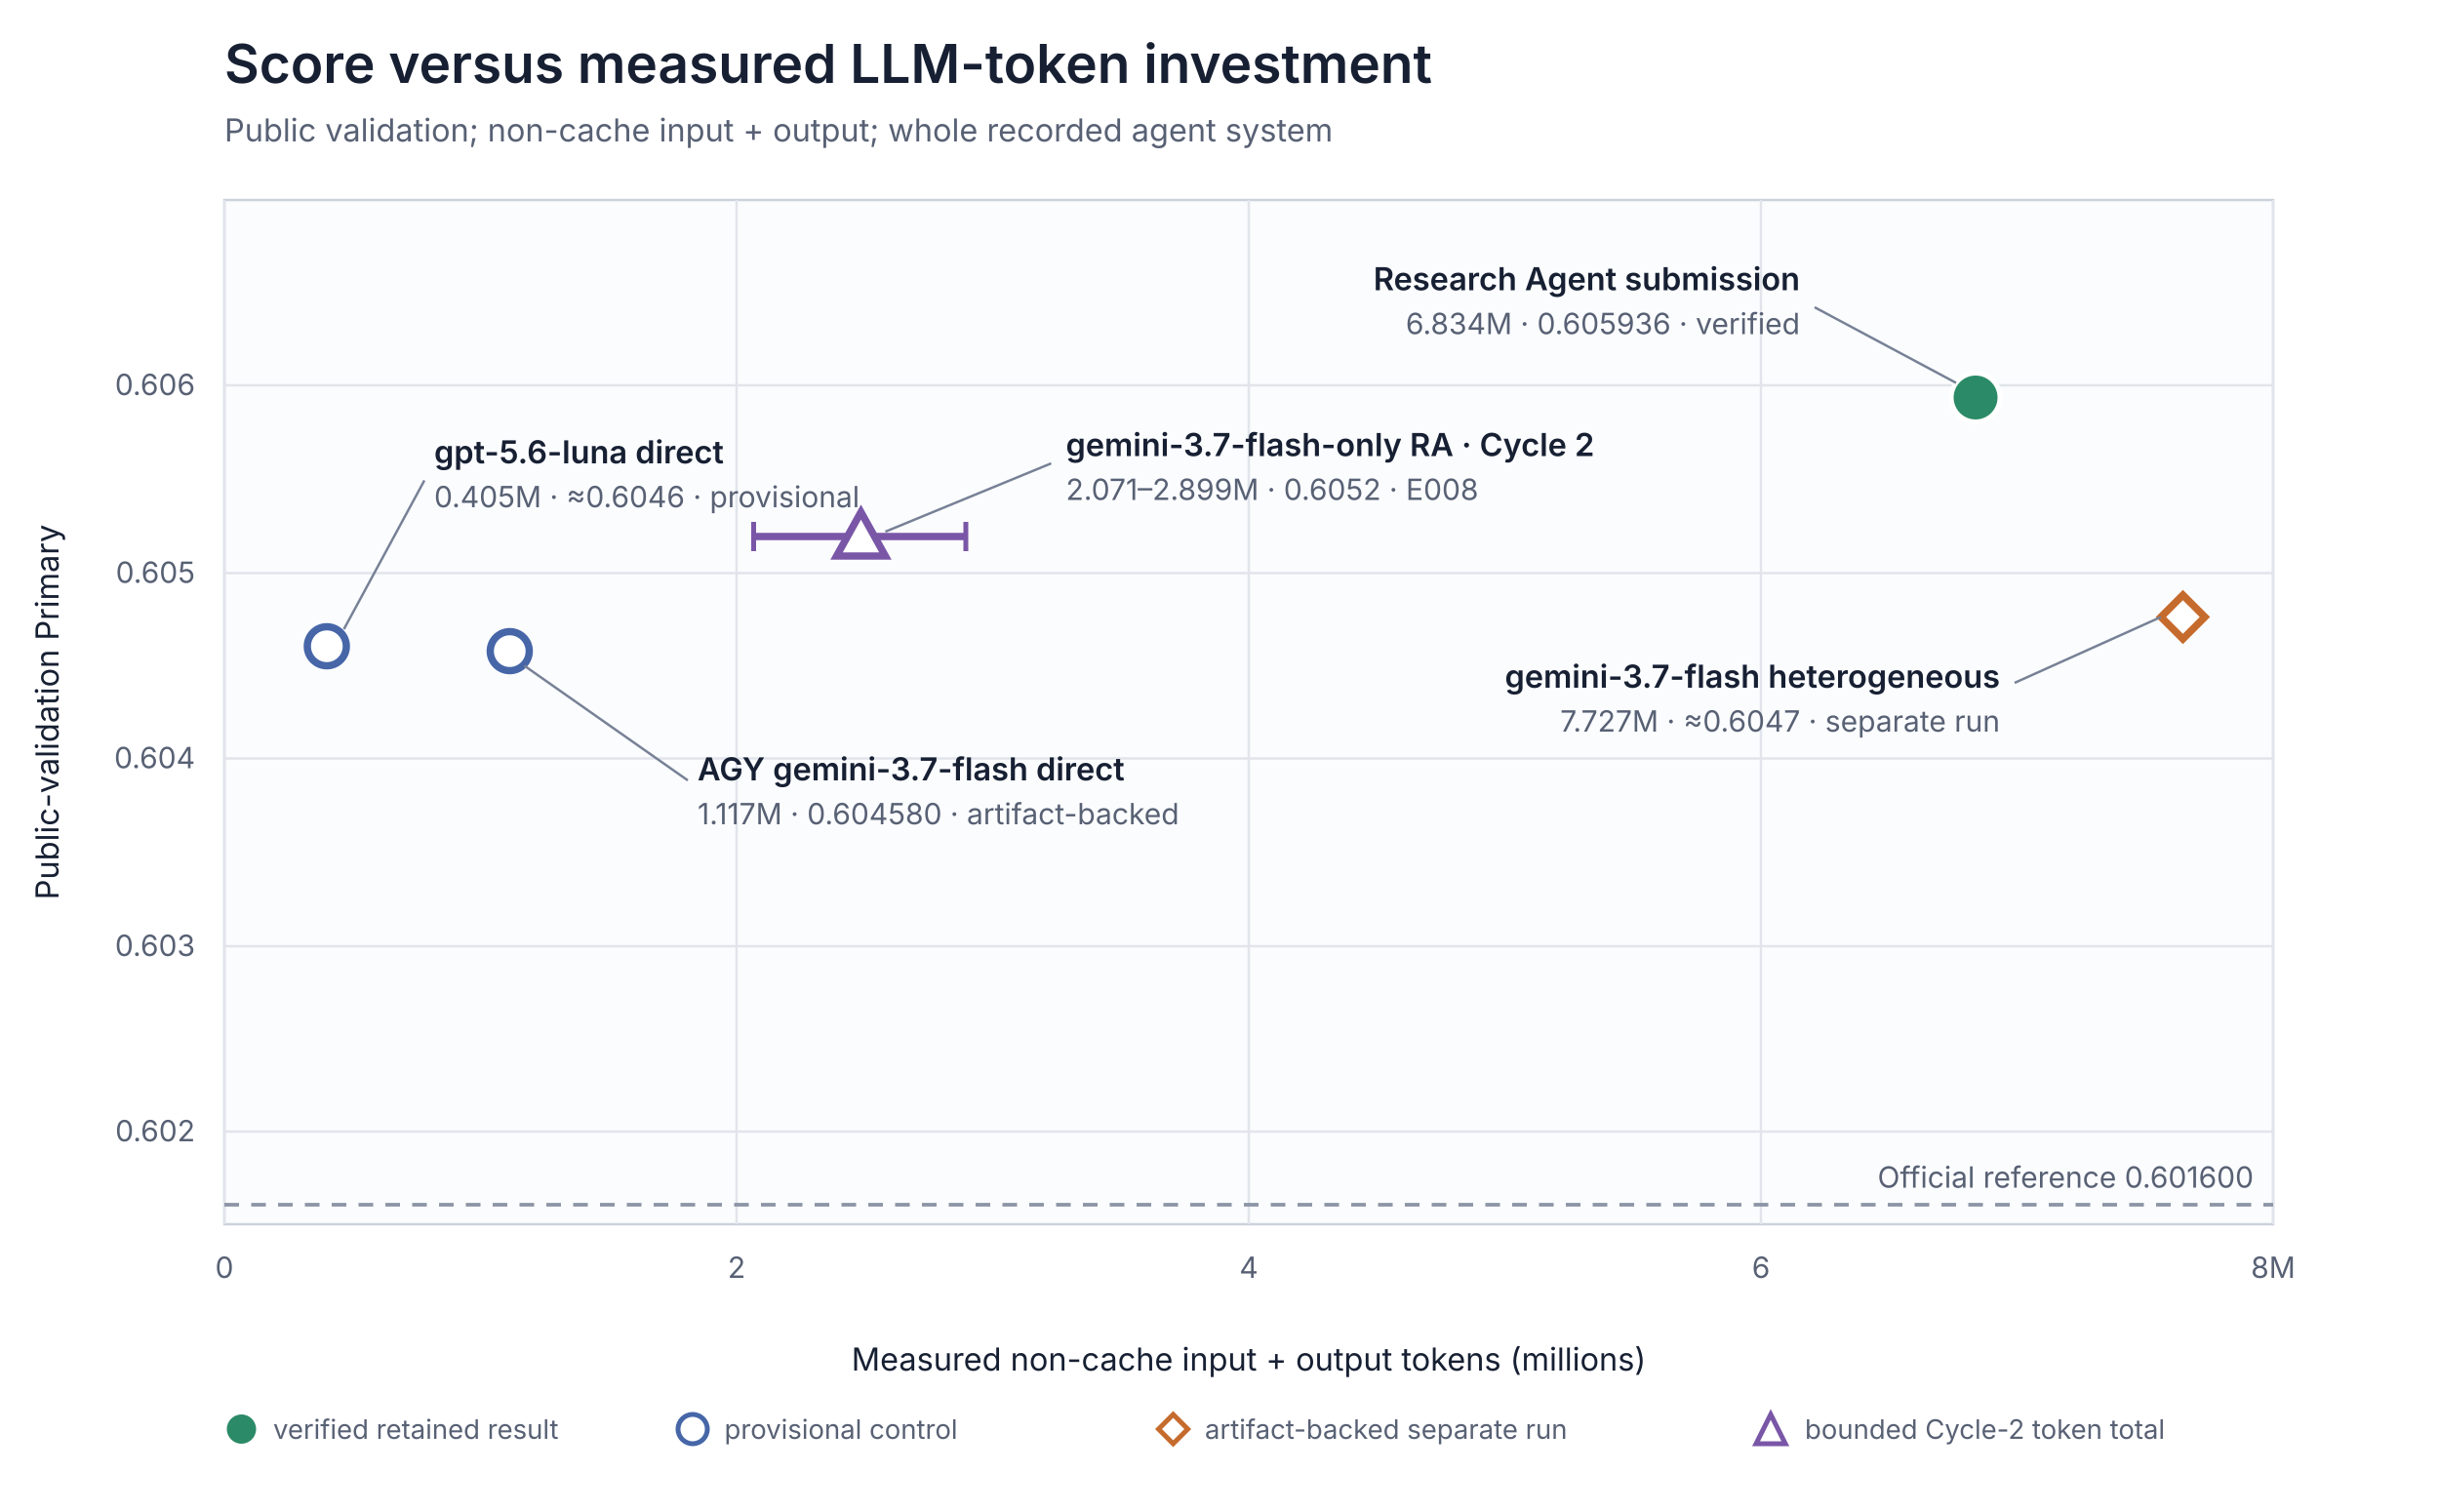
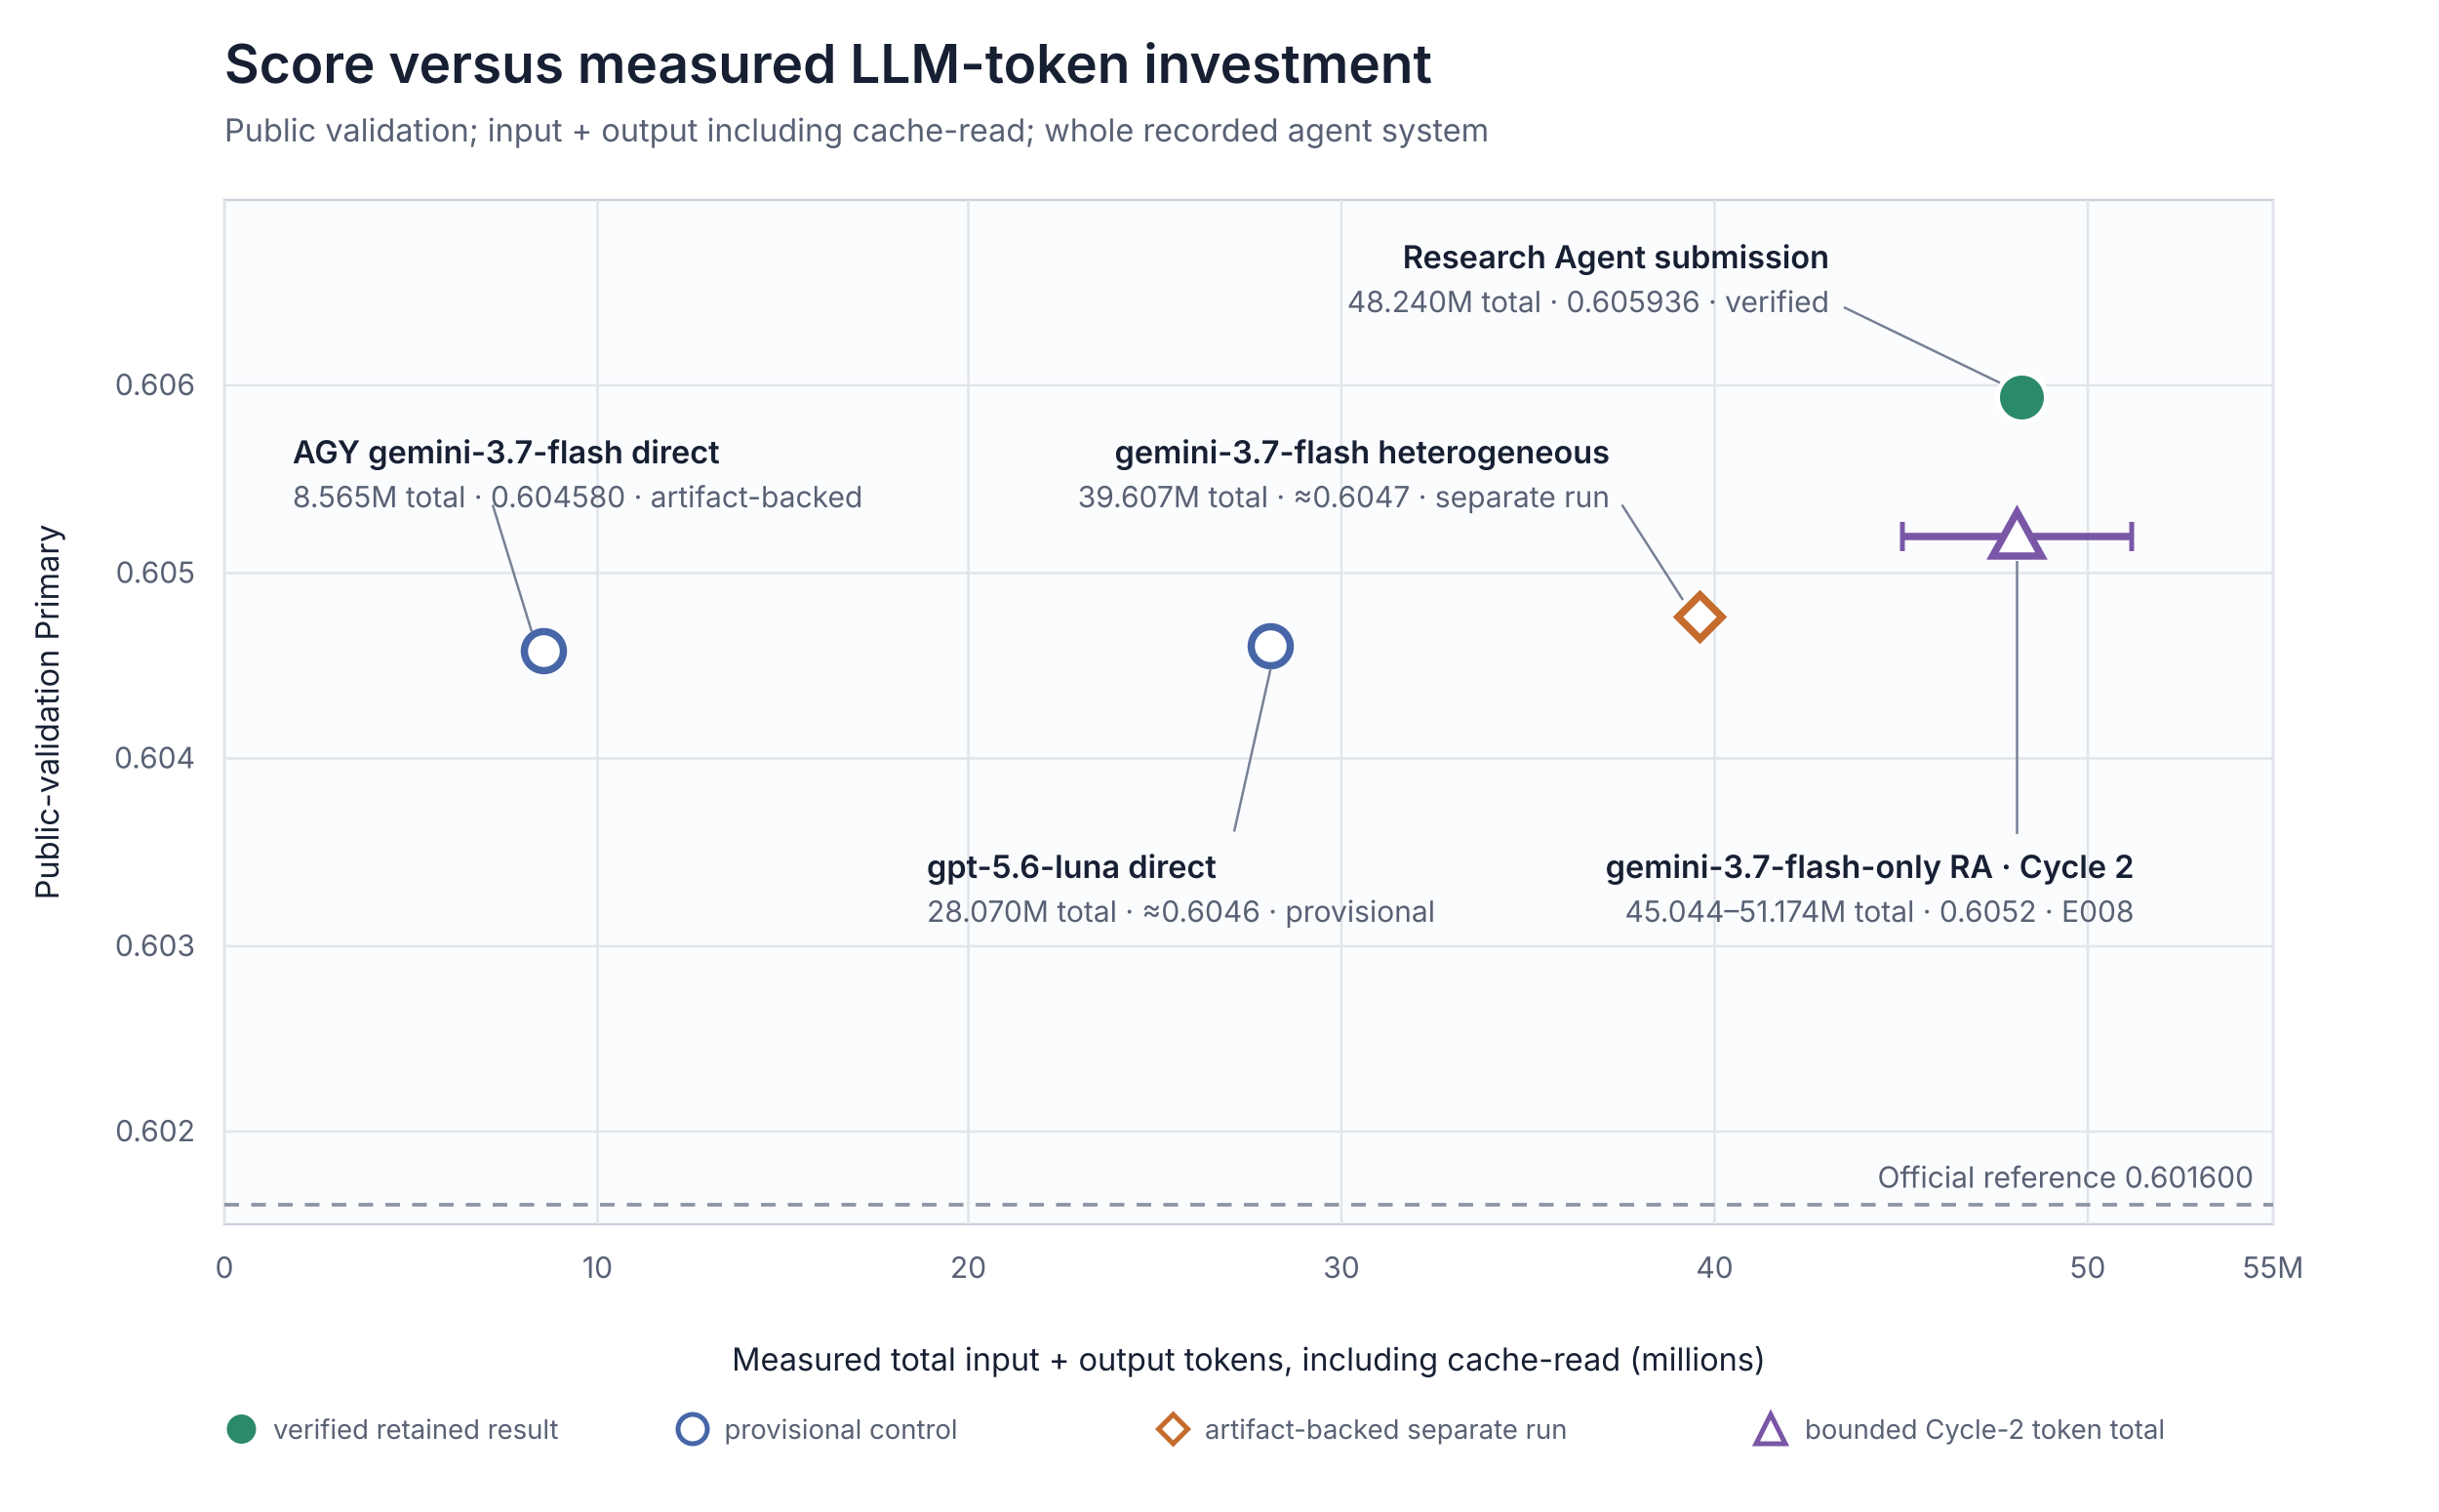
<svg xmlns="http://www.w3.org/2000/svg" width="1000" height="620" viewBox="0 0 1000 620" role="img" aria-labelledby="title desc">
  <rect width="1000" height="620" fill="#ffffff" />
  <text x="92" y="34" font-family="Inter, Arial, sans-serif" font-size="22" font-weight="600" fill="#172033">Score versus measured LLM-token investment</text>
-   <text x="92" y="58" font-family="Inter, Arial, sans-serif" font-size="13" fill="#586174">Public validation; non-cache input + output; whole recorded agent system</text>
+   <text x="92" y="58" font-family="Inter, Arial, sans-serif" font-size="13" fill="#586174">Public validation; input + output including cache-read; whole recorded agent system</text>
  <rect x="92" y="82" width="840" height="420" fill="#fbfcfe" stroke="#cbd2dc" />
  <g font-family="Inter, Arial, sans-serif" font-size="12" fill="#586174" stroke="#e1e5eb">
    <line x1="92" y1="464" x2="932" y2="464" />
    <text x="80" y="468" text-anchor="end" stroke="none">0.602</text>
    <line x1="92" y1="388" x2="932" y2="388" />
    <text x="80" y="392" text-anchor="end" stroke="none">0.603</text>
    <line x1="92" y1="311" x2="932" y2="311" />
    <text x="80" y="315" text-anchor="end" stroke="none">0.604</text>
    <line x1="92" y1="235" x2="932" y2="235" />
    <text x="80" y="239" text-anchor="end" stroke="none">0.605</text>
    <line x1="92" y1="158" x2="932" y2="158" />
    <text x="80" y="162" text-anchor="end" stroke="none">0.606</text>
  </g>
  <g font-family="Inter, Arial, sans-serif" font-size="12" fill="#586174" stroke="#e1e5eb">
    <line x1="92" y1="82" x2="92" y2="502" />
    <text x="92" y="524" text-anchor="middle" stroke="none">0</text>
-     <line x1="302" y1="82" x2="302" y2="502" />
-     <text x="302" y="524" text-anchor="middle" stroke="none">2</text>
-     <line x1="512" y1="82" x2="512" y2="502" />
-     <text x="512" y="524" text-anchor="middle" stroke="none">4</text>
-     <line x1="722" y1="82" x2="722" y2="502" />
-     <text x="722" y="524" text-anchor="middle" stroke="none">6</text>
+     <line x1="245" y1="82" x2="245" y2="502" />
+     <text x="245" y="524" text-anchor="middle" stroke="none">10</text>
+     <line x1="397" y1="82" x2="397" y2="502" />
+     <text x="397" y="524" text-anchor="middle" stroke="none">20</text>
+     <line x1="550" y1="82" x2="550" y2="502" />
+     <text x="550" y="524" text-anchor="middle" stroke="none">30</text>
+     <line x1="703" y1="82" x2="703" y2="502" />
+     <text x="703" y="524" text-anchor="middle" stroke="none">40</text>
+     <line x1="856" y1="82" x2="856" y2="502" />
+     <text x="856" y="524" text-anchor="middle" stroke="none">50</text>
    <line x1="932" y1="82" x2="932" y2="502" />
-     <text x="932" y="524" text-anchor="middle" stroke="none">8M</text>
+     <text x="932" y="524" text-anchor="middle" stroke="none">55M</text>
  </g>
  <line x1="92" y1="494" x2="932" y2="494" stroke="#8c95a5" stroke-width="1.5" stroke-dasharray="6 5" />
  <text x="924" y="487" text-anchor="end" font-family="Inter, Arial, sans-serif" font-size="12" fill="#586174">Official reference 0.601600</text>
  <g font-family="Inter, Arial, sans-serif">
-     <circle cx="134" cy="265" r="8" fill="#ffffff" stroke="#4666a8" stroke-width="3" />
-     <line x1="141" y1="258" x2="174" y2="197" stroke="#778196" />
-     <text x="178" y="190" font-size="13" font-weight="600" fill="#172033">gpt-5.6-luna direct</text>
-     <text x="178" y="208" font-size="12" fill="#586174">0.405M · ≈0.6046 · provisional</text>
-     <circle cx="209" cy="267" r="8" fill="#ffffff" stroke="#4666a8" stroke-width="3" />
-     <line x1="215" y1="273" x2="282" y2="320" stroke="#778196" />
-     <text x="286" y="320" font-size="13" font-weight="600" fill="#172033">AGY gemini-3.7-flash direct</text>
-     <text x="286" y="338" font-size="12" fill="#586174">1.117M · 0.604580 · artifact-backed</text>
-     <circle cx="810" cy="163" r="10" fill="#2b8a67" stroke="#ffffff" stroke-width="2" />
-     <line x1="802" y1="157" x2="744" y2="126" stroke="#778196" />
-     <text x="738" y="119" text-anchor="end" font-size="13" font-weight="600" fill="#172033">Research Agent submission</text>
-     <text x="738" y="137" text-anchor="end" font-size="12" fill="#586174">6.834M · 0.605936 · verified</text>
-     <line x1="309" y1="220" x2="396" y2="220" stroke="#7a56a7" stroke-width="3" />
-     <line x1="309" y1="214" x2="309" y2="226" stroke="#7a56a7" stroke-width="2" />
-     <line x1="396" y1="214" x2="396" y2="226" stroke="#7a56a7" stroke-width="2" />
-     <path d="M 353 210 l 10 18 h -20 z" fill="#ffffff" stroke="#7a56a7" stroke-width="3" />
-     <line x1="363" y1="218" x2="431" y2="190" stroke="#778196" />
-     <text x="437" y="187" font-size="13" font-weight="600" fill="#172033">gemini-3.7-flash-only RA · Cycle 2</text>
-     <text x="437" y="205" font-size="12" fill="#586174">2.071–2.899M · 0.6052 · E008</text>
-     <path d="M 895 244 l 9 9 l -9 9 l -9 -9 z" fill="#ffffff" stroke="#c56b2d" stroke-width="3" />
-     <line x1="886" y1="253" x2="826" y2="280" stroke="#778196" />
-     <text x="820" y="282" text-anchor="end" font-size="13" font-weight="600" fill="#172033">gemini-3.7-flash heterogeneous</text>
-     <text x="820" y="300" text-anchor="end" font-size="12" fill="#586174">7.727M · ≈0.6047 · separate run</text>
+     <circle cx="223" cy="267" r="8" fill="#ffffff" stroke="#4666a8" stroke-width="3" />
+     <line x1="218" y1="259" x2="202" y2="207" stroke="#778196" />
+     <text x="120" y="190" font-size="13" font-weight="600" fill="#172033">AGY gemini-3.7-flash direct</text>
+     <text x="120" y="208" font-size="12" fill="#586174">8.565M total · 0.604580 · artifact-backed</text>
+     <circle cx="521" cy="265" r="8" fill="#ffffff" stroke="#4666a8" stroke-width="3" />
+     <line x1="521" y1="274" x2="506" y2="341" stroke="#778196" />
+     <text x="380" y="360" font-size="13" font-weight="600" fill="#172033">gpt-5.6-luna direct</text>
+     <text x="380" y="378" font-size="12" fill="#586174">28.070M total · ≈0.6046 · provisional</text>
+     <path d="M 697 244 l 9 9 l -9 9 l -9 -9 z" fill="#ffffff" stroke="#c56b2d" stroke-width="3" />
+     <line x1="690" y1="246" x2="665" y2="207" stroke="#778196" />
+     <text x="660" y="190" text-anchor="end" font-size="13" font-weight="600" fill="#172033">gemini-3.7-flash heterogeneous</text>
+     <text x="660" y="208" text-anchor="end" font-size="12" fill="#586174">39.607M total · ≈0.6047 · separate run</text>
+     <line x1="780" y1="220" x2="874" y2="220" stroke="#7a56a7" stroke-width="3" />
+     <line x1="780" y1="214" x2="780" y2="226" stroke="#7a56a7" stroke-width="2" />
+     <line x1="874" y1="214" x2="874" y2="226" stroke="#7a56a7" stroke-width="2" />
+     <path d="M 827 210 l 10 18 h -20 z" fill="#ffffff" stroke="#7a56a7" stroke-width="3" />
+     <line x1="827" y1="230" x2="827" y2="342" stroke="#778196" />
+     <text x="875" y="360" text-anchor="end" font-size="13" font-weight="600" fill="#172033">gemini-3.7-flash-only RA · Cycle 2</text>
+     <text x="875" y="378" text-anchor="end" font-size="12" fill="#586174">45.044–51.174M total · 0.6052 · E008</text>
+     <circle cx="829" cy="163" r="10" fill="#2b8a67" stroke="#ffffff" stroke-width="2" />
+     <line x1="820" y1="157" x2="756" y2="126" stroke="#778196" />
+     <text x="750" y="110" text-anchor="end" font-size="13" font-weight="600" fill="#172033">Research Agent submission</text>
+     <text x="750" y="128" text-anchor="end" font-size="12" fill="#586174">48.240M total · 0.605936 · verified</text>
  </g>
-   <text x="512" y="562" text-anchor="middle" font-family="Inter, Arial, sans-serif" font-size="13" fill="#172033">Measured non-cache input + output tokens (millions)</text>
+   <text x="512" y="562" text-anchor="middle" font-family="Inter, Arial, sans-serif" font-size="13" fill="#172033">Measured total input + output tokens, including cache-read (millions)</text>
  <text x="24" y="292" transform="rotate(-90 24 292)" text-anchor="middle" font-family="Inter, Arial, sans-serif" font-size="13" fill="#172033">Public-validation Primary</text>
  <g transform="translate(92 590)" font-family="Inter, Arial, sans-serif" font-size="11" fill="#586174">
    <circle cx="7" cy="-4" r="6" fill="#2b8a67" />
    <text x="20" y="0">verified retained result</text>
    <circle cx="192" cy="-4" r="6" fill="#ffffff" stroke="#4666a8" stroke-width="2" />
    <text x="205" y="0">provisional control</text>
    <path d="M 389 -10 l 6 6 l -6 6 l -6 -6 z" fill="#ffffff" stroke="#c56b2d" stroke-width="2" />
    <text x="402" y="0">artifact-backed separate run</text>
    <path d="M 634 -10 l 6 12 h -12 z" fill="#ffffff" stroke="#7a56a7" stroke-width="2" />
    <text x="648" y="0">bounded Cycle-2 token total</text>
  </g>
</svg>
